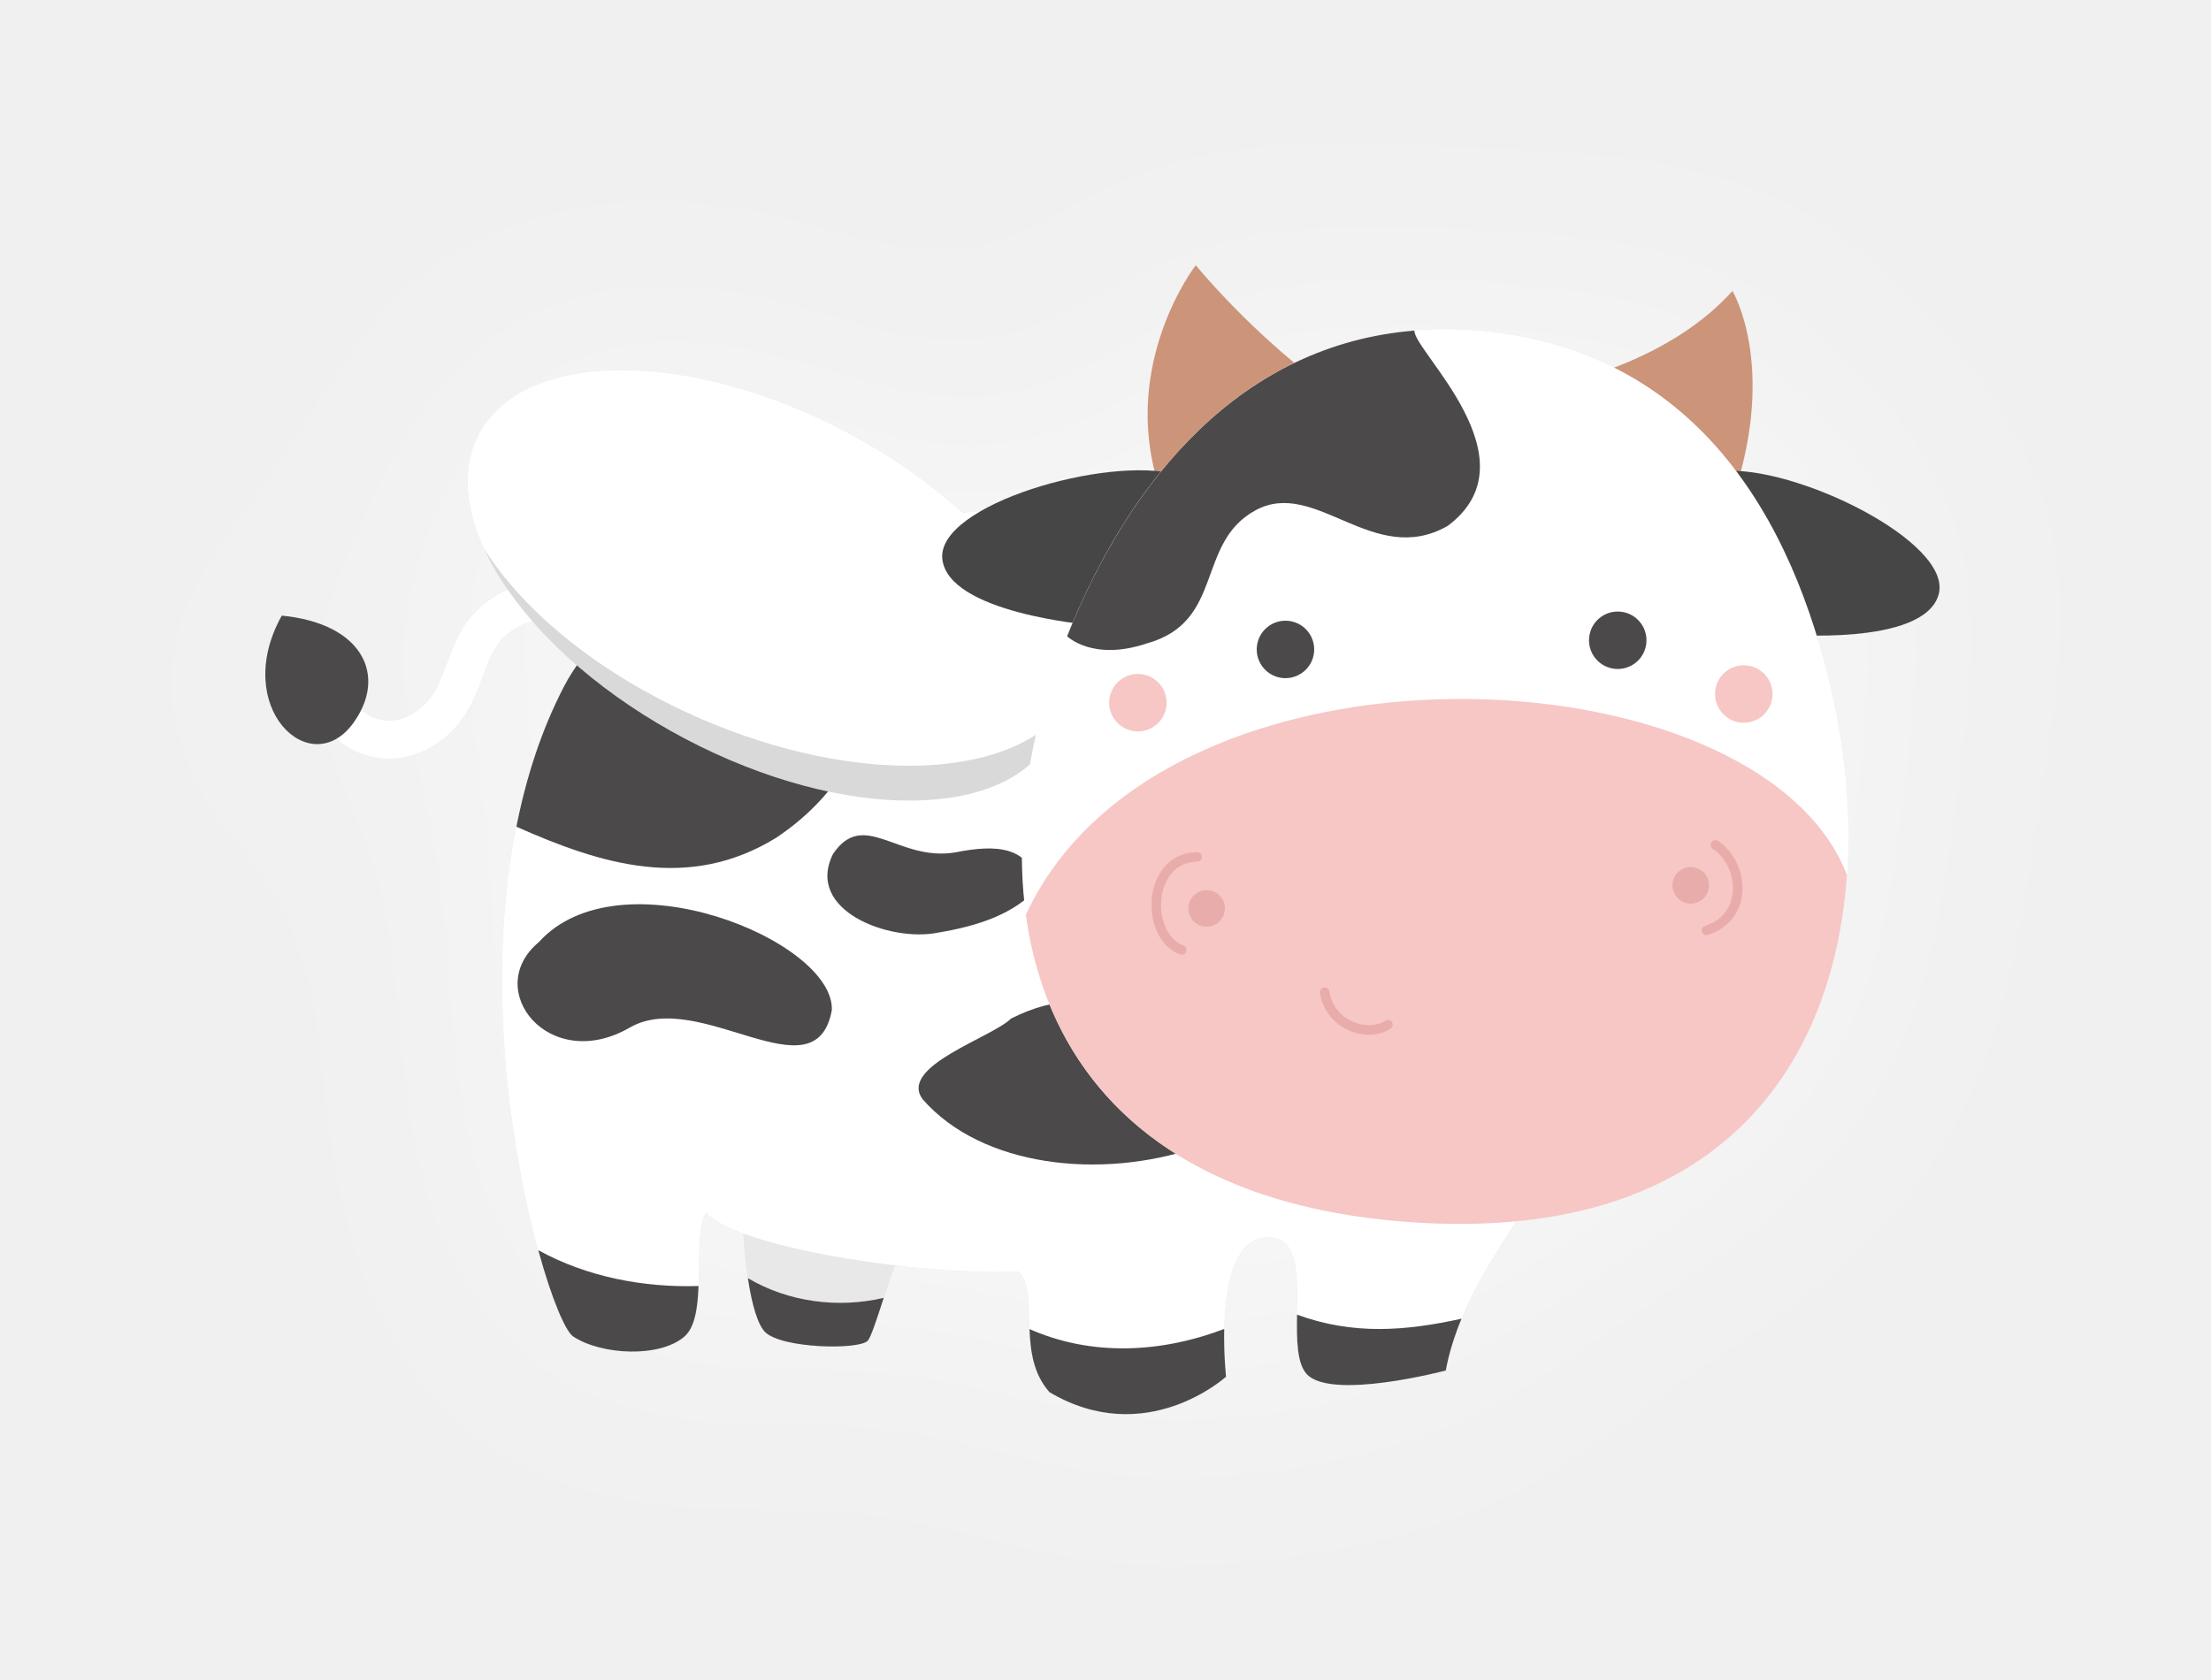
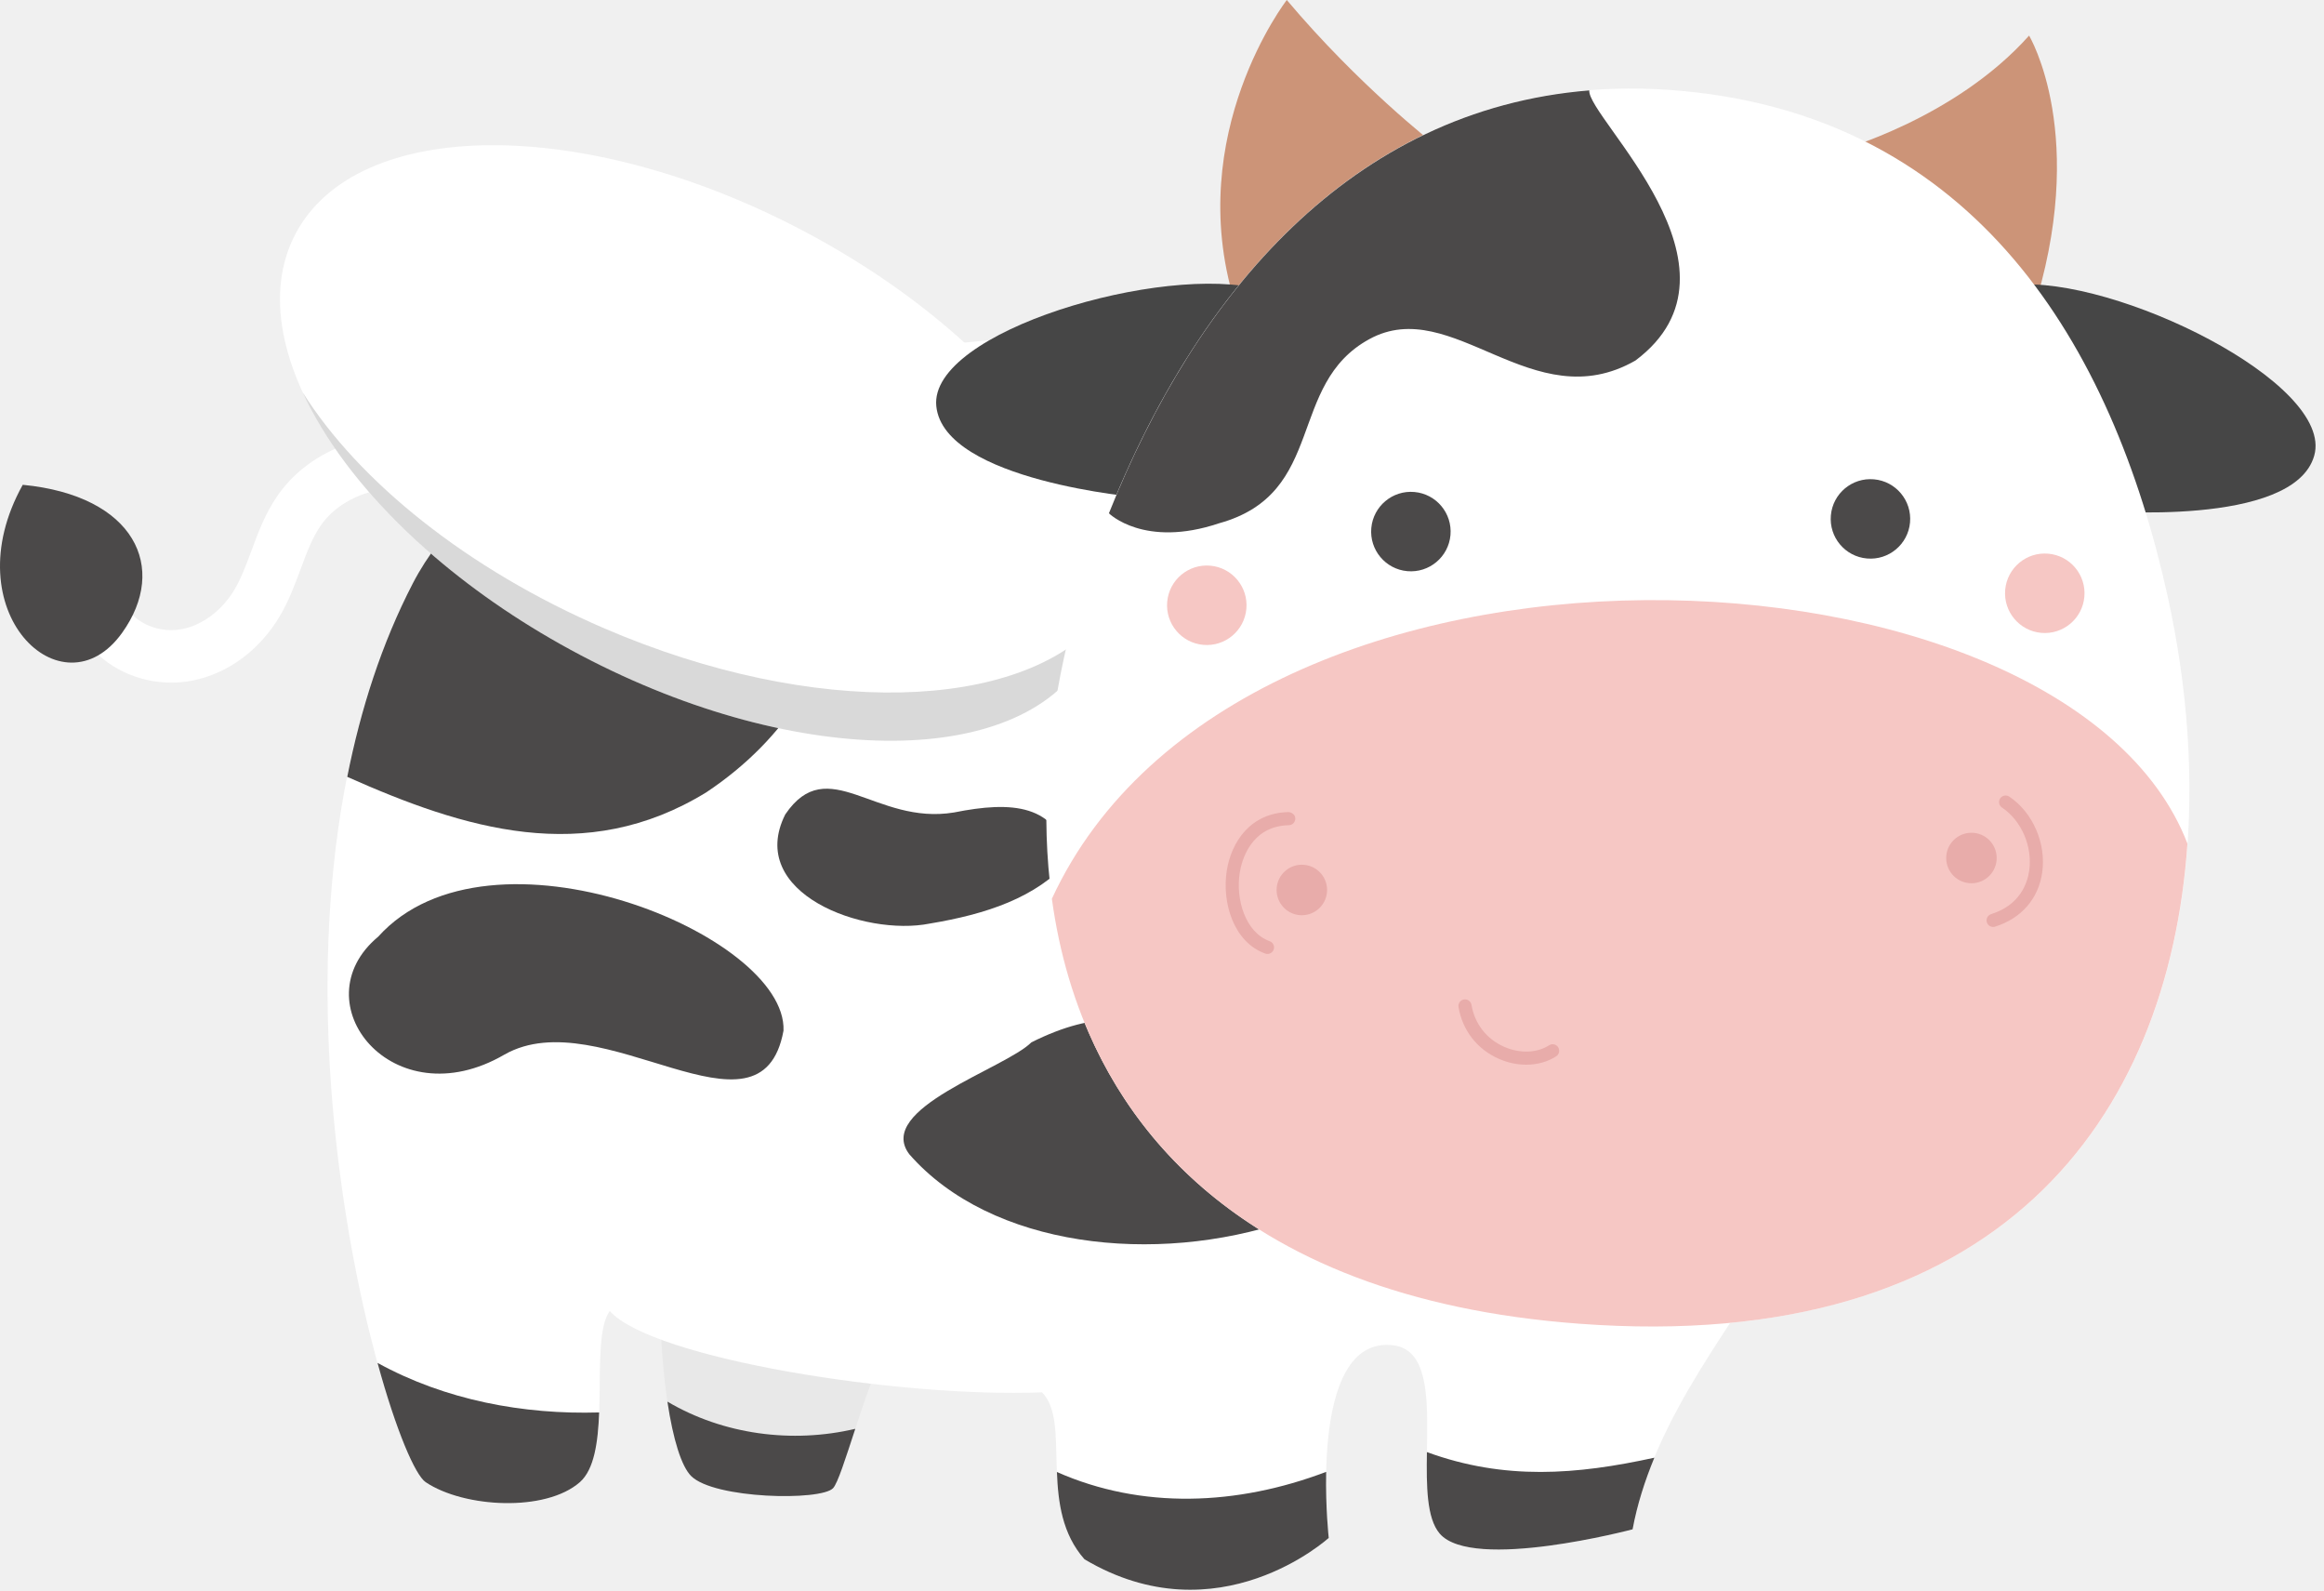
- <svg xmlns="http://www.w3.org/2000/svg" width="125" height="95" viewBox="0 0 125 95" fill="none">
-   <g filter="url(#filter0_d_272_691)">
-     <path d="M22.005 42.896C22.297 42.896 22.59 42.868 22.881 42.81C24.322 42.521 25.617 41.563 26.436 40.182C26.808 39.552 27.051 38.897 27.286 38.264C27.535 37.593 27.77 36.959 28.128 36.452C29.077 35.112 31.122 34.57 32.889 35.192C34.542 35.773 35.967 37.241 36.798 39.218C37.029 39.765 37.659 40.021 38.204 39.792C38.751 39.562 39.007 38.932 38.778 38.386C37.71 35.851 35.824 33.949 33.602 33.167C30.918 32.222 27.881 33.083 26.375 35.212C25.854 35.949 25.558 36.747 25.273 37.518C25.062 38.087 24.862 38.625 24.589 39.088C24.088 39.933 23.292 40.538 22.46 40.705C21.622 40.872 20.723 40.564 20.271 39.956C19.918 39.48 19.246 39.38 18.769 39.735C18.294 40.088 18.195 40.761 18.549 41.237C19.326 42.282 20.644 42.896 22.005 42.896Z" fill="white" />
-     <path d="M52.031 68.674C50.715 70.131 49.512 75.337 49.053 75.816C48.55 76.341 44.201 76.258 43.255 75.322C42.402 74.477 41.782 70.364 42.041 65.561L52.031 68.674Z" fill="#E8E8E8" />
-     <path d="M49.962 73.39C49.562 74.607 49.243 75.618 49.053 75.817C48.549 76.342 44.201 76.259 43.255 75.322C42.858 74.93 42.514 73.825 42.283 72.279C44.571 73.63 47.384 73.998 49.962 73.39Z" fill="#4B4949" />
-     <path d="M87.86 65.602C86.111 68.926 82.612 72.775 81.737 77.498C81.737 77.498 75.19 79.231 73.853 77.672C72.515 76.114 74.465 70.263 71.94 69.975C68.383 69.568 69.316 77.847 69.316 77.847C69.316 77.847 64.799 81.964 59.331 78.722C57.394 76.538 58.818 73.124 57.594 71.899C51.741 72.129 41.652 70.518 39.925 68.575C39.05 69.799 40.099 74.348 38.7 75.573C37.301 76.797 33.976 76.622 32.402 75.573C30.827 74.523 24.529 53.004 31.877 38.834C39.225 24.663 78.938 29.212 78.938 29.212L87.86 65.602Z" fill="white" />
-     <path d="M68.035 61.867C68.386 62.569 68.049 63.728 67.624 64.897C62.215 66.723 55.507 65.983 52.171 62.17C50.755 60.304 56.087 58.671 57.16 57.597C62.528 54.913 64.277 58.646 68.035 61.867Z" fill="#4B4949" />
-     <path d="M31.878 38.834C34.243 34.273 39.963 31.653 46.63 30.195C48.85 32.132 49.649 35.04 49.248 38.248C49.248 42.006 47.101 45.227 43.88 47.374C38.92 50.426 33.961 48.868 29.194 46.748C29.743 43.986 30.6 41.298 31.878 38.834Z" fill="#4B4949" />
-     <path d="M47.098 48.285C48.844 45.707 50.779 48.738 54 48.202C56.357 47.73 58.21 47.843 58.709 50.157C57.348 51.691 55.316 52.358 53.005 52.743C50.321 53.279 45.488 51.505 47.098 48.285Z" fill="#4B4949" />
-     <path d="M30.459 53.279C35.016 48.217 47.181 53.19 47.028 57.119C46.111 62.119 39.568 55.852 35.622 58.096C31.05 60.757 27.239 55.963 30.459 53.279Z" fill="#4B4949" />
-     <path d="M39.492 72.721C39.446 73.931 39.295 75.053 38.7 75.573C37.301 76.798 33.977 76.623 32.403 75.573C31.973 75.287 31.191 73.468 30.432 70.696C33.214 72.226 36.408 72.814 39.492 72.721Z" fill="#4B4949" />
-     <path d="M69.211 75.149C69.18 76.629 69.316 77.848 69.316 77.848C69.316 77.848 64.799 81.965 59.332 78.723C58.414 77.688 58.252 76.379 58.204 75.155C61.667 76.686 65.559 76.535 69.211 75.149Z" fill="#4B4949" />
-     <path d="M82.627 74.57C82.24 75.509 81.925 76.483 81.737 77.499C81.737 77.499 75.19 79.232 73.852 77.673C73.313 77.045 73.308 75.719 73.329 74.341C76.506 75.503 79.448 75.266 82.627 74.57Z" fill="#4B4949" />
-     <path d="M15.93 34.812C20.506 35.255 21.9 38.201 19.989 40.865C17.554 44.26 13.051 39.979 15.93 34.812Z" fill="#4B4949" />
-     <path d="M59.489 41.644C56.975 46.431 47.681 46.489 38.731 41.772C29.78 37.056 24.562 29.351 27.076 24.563C29.59 19.775 38.884 19.718 47.835 24.434C56.786 29.151 62.004 36.856 59.489 41.644Z" fill="white" />
-     <path d="M59.973 40.331C56.724 44.09 48.265 44.362 39.715 40.684C34.076 38.258 29.65 34.654 27.376 31.039C29.123 34.831 33.219 38.868 38.731 41.772C47.681 46.489 56.975 46.431 59.489 41.644C59.708 41.227 59.869 40.788 59.973 40.331Z" fill="black" fill-opacity="0.15" />
-     <path d="M73.586 20.852C73.586 20.852 70.561 18.511 67.601 15C67.601 15 63.374 20.458 65.462 27.313L73.586 20.852Z" fill="#CC9478" />
-     <path d="M61.59 35.331C61.59 35.331 53.587 34.661 53.274 31.601C52.962 28.541 62.582 25.743 66.568 26.835L61.59 35.331Z" fill="#464646" />
-     <path d="M90.125 21.165C90.125 21.165 94.888 19.882 97.944 16.455C97.944 16.455 100.424 20.565 98.067 27.849L90.125 21.165Z" fill="#CC9478" />
-     <path d="M100.768 35.867C100.768 35.867 108.768 36.58 109.601 33.619C110.434 30.657 101.435 26.251 97.322 26.644L100.768 35.867Z" fill="#464646" />
-     <path d="M83.843 18.724C71.34 17.53 63.682 26.657 59.813 37.327C54.839 51.045 58.06 67.486 79.532 69.093C101.853 70.763 106.825 53.97 103.613 39.387C101.331 29.029 95.711 19.856 83.843 18.724Z" fill="white" />
-     <path d="M81.854 29.733C77.648 32.143 74.377 27.004 70.979 28.857C67.58 30.71 69.252 35.162 64.832 36.385C61.769 37.411 60.33 35.977 60.33 35.977C63.892 27.037 70.223 19.486 79.966 18.694C79.879 19.811 86.871 25.974 81.854 29.733Z" fill="#4B4949" />
-     <path d="M104.418 49.476C103.644 60.676 96.757 70.383 79.533 69.094C65.443 68.04 59.212 60.597 57.998 51.729C65.713 35.054 99.471 36.612 104.418 49.476Z" fill="#F6C7C4" />
-     <path d="M89.842 36.061C89.762 36.955 90.422 37.744 91.316 37.823C92.209 37.903 92.998 37.243 93.078 36.35C93.157 35.456 92.498 34.667 91.604 34.588C90.71 34.508 89.921 35.168 89.842 36.061Z" fill="#4B4949" />
-     <path d="M96.968 39.101C96.889 39.994 97.548 40.783 98.442 40.863C99.336 40.942 100.125 40.283 100.204 39.389C100.284 38.495 99.624 37.706 98.73 37.627C97.837 37.547 97.048 38.207 96.968 39.101Z" fill="#F6C7C4" />
-     <path d="M62.713 39.591C62.633 40.484 63.293 41.273 64.187 41.353C65.08 41.432 65.869 40.773 65.949 39.879C66.028 38.986 65.369 38.197 64.475 38.117C63.581 38.038 62.793 38.697 62.713 39.591Z" fill="#F6C7C4" />
-     <path d="M71.056 36.579C70.976 37.473 71.636 38.262 72.529 38.342C73.423 38.421 74.212 37.761 74.292 36.868C74.371 35.974 73.712 35.185 72.818 35.106C71.925 35.026 71.136 35.686 71.056 36.579Z" fill="#4B4949" />
-     <path d="M77.389 58.51C77.836 58.51 78.263 58.395 78.614 58.167C78.739 58.086 78.773 57.92 78.693 57.795C78.612 57.671 78.445 57.637 78.322 57.717C77.831 58.036 77.129 58.06 76.49 57.78C75.769 57.464 75.281 56.839 75.151 56.064C75.126 55.918 74.986 55.821 74.841 55.844C74.695 55.869 74.597 56.007 74.621 56.153C74.781 57.109 75.384 57.882 76.274 58.272C76.637 58.431 77.02 58.51 77.389 58.51Z" fill="#E8ACAA" />
-     <path d="M67.189 51.278C67.138 51.846 67.557 52.347 68.125 52.398C68.692 52.448 69.194 52.029 69.244 51.461C69.295 50.894 68.876 50.392 68.308 50.342C67.741 50.291 67.239 50.711 67.189 51.278Z" fill="#E8ACAA" />
-     <path d="M94.56 49.972C94.51 50.539 94.929 51.041 95.496 51.091C96.064 51.142 96.565 50.723 96.616 50.155C96.666 49.587 96.248 49.086 95.68 49.036C95.112 48.985 94.611 49.404 94.56 49.972Z" fill="#E8ACAA" />
-     <path d="M96.475 52.881C96.501 52.881 96.528 52.877 96.555 52.869C97.626 52.533 98.328 51.727 98.481 50.656C98.651 49.472 98.097 48.197 97.134 47.554C97.012 47.473 96.845 47.505 96.762 47.629C96.679 47.752 96.713 47.918 96.836 48.001C97.633 48.533 98.091 49.593 97.95 50.579C97.878 51.083 97.58 51.985 96.395 52.356C96.253 52.401 96.174 52.551 96.218 52.693C96.254 52.807 96.36 52.881 96.475 52.881Z" fill="#E8ACAA" />
-     <path d="M66.812 53.984C66.922 53.984 67.026 53.915 67.065 53.806C67.115 53.667 67.042 53.513 66.902 53.463C65.91 53.109 65.501 51.756 65.68 50.651C65.751 50.208 66.108 48.757 67.686 48.723C67.835 48.72 67.952 48.597 67.948 48.448C67.946 48.3 67.824 48.203 67.674 48.186C66.091 48.22 65.332 49.438 65.15 50.566C64.939 51.869 65.418 53.504 66.722 53.969C66.752 53.979 66.783 53.984 66.812 53.984Z" fill="#E8ACAA" />
-   </g>
-   <defs>
-     <filter id="filter0_d_272_691" x="0.2" y="0.2" width="124.255" height="94.568" filterUnits="userSpaceOnUse" color-interpolation-filters="sRGB">
-       <feFlood flood-opacity="0" result="BackgroundImageFix" />
-       <feColorMatrix in="SourceAlpha" type="matrix" values="0 0 0 0 0 0 0 0 0 0 0 0 0 0 0 0 0 0 127 0" result="hardAlpha" />
-       <feOffset />
-       <feGaussianBlur stdDeviation="7.4" />
-       <feComposite in2="hardAlpha" operator="out" />
-       <feColorMatrix type="matrix" values="0 0 0 0 1 0 0 0 0 1 0 0 0 0 1 0 0 0 0.5 0" />
-       <feBlend mode="normal" in2="BackgroundImageFix" result="effect1_dropShadow_272_691" />
-       <feBlend mode="normal" in="SourceGraphic" in2="effect1_dropShadow_272_691" result="shape" />
-     </filter>
-   </defs>
+ <svg xmlns="http://www.w3.org/2000/svg" width="95" height="65" viewBox="0 0 95 65" fill="none">
+   <path d="M7.005 27.896C7.297 27.896 7.59 27.868 7.881 27.81C9.322 27.521 10.617 26.563 11.436 25.182C11.809 24.552 12.051 23.897 12.286 23.264C12.535 22.593 12.77 21.959 13.128 21.452C14.077 20.112 16.122 19.57 17.889 20.192C19.542 20.773 20.966 22.241 21.799 24.218C22.029 24.765 22.659 25.021 23.204 24.792C23.751 24.562 24.007 23.932 23.778 23.386C22.71 20.851 20.824 18.949 18.602 18.167C15.918 17.223 12.881 18.083 11.376 20.212C10.854 20.949 10.559 21.747 10.273 22.518C10.062 23.087 9.862 23.625 9.589 24.088C9.088 24.933 8.292 25.538 7.46 25.705C6.622 25.872 5.723 25.564 5.271 24.956C4.918 24.48 4.246 24.381 3.769 24.735C3.294 25.088 3.195 25.761 3.549 26.237C4.326 27.282 5.644 27.896 7.005 27.896Z" fill="white" />
+   <path d="M37.031 53.674C35.715 55.131 34.512 60.337 34.053 60.816C33.55 61.341 29.201 61.258 28.256 60.322C27.402 59.477 26.782 55.364 27.041 50.561L37.031 53.674Z" fill="#E8E8E8" />
+   <path d="M34.962 58.39C34.562 59.607 34.243 60.618 34.053 60.817C33.549 61.342 29.201 61.259 28.255 60.322C27.858 59.93 27.514 58.825 27.283 57.279C29.571 58.63 32.384 58.998 34.962 58.39Z" fill="#4B4949" />
+   <path d="M72.86 50.602C71.111 53.926 67.612 57.775 66.737 62.498C66.737 62.498 60.19 64.231 58.852 62.672C57.515 61.114 59.465 55.264 56.94 54.975C53.383 54.568 54.316 62.847 54.316 62.847C54.316 62.847 49.799 66.964 44.331 63.722C42.394 61.538 43.818 58.124 42.594 56.899C36.741 57.129 26.652 55.518 24.925 53.575C24.05 54.8 25.099 59.348 23.7 60.573C22.301 61.797 18.976 61.622 17.402 60.573C15.827 59.523 9.529 38.004 16.877 23.834C24.225 9.663 63.938 14.212 63.938 14.212L72.86 50.602Z" fill="white" />
+   <path d="M53.035 46.867C53.386 47.569 53.049 48.728 52.623 49.897C47.215 51.723 40.507 50.983 37.171 47.17C35.755 45.304 41.087 43.671 42.16 42.597C47.528 39.913 49.277 43.646 53.035 46.867Z" fill="#4B4949" />
+   <path d="M16.878 23.834C19.243 19.273 24.963 16.653 31.63 15.195C33.85 17.132 34.649 20.04 34.248 23.248C34.248 27.006 32.101 30.227 28.88 32.374C23.921 35.426 18.961 33.868 14.194 31.747C14.743 28.986 15.6 26.298 16.878 23.834Z" fill="#4B4949" />
+   <path d="M32.098 33.285C33.844 30.707 35.779 33.738 39 33.202C41.357 32.73 43.21 32.843 43.709 35.157C42.348 36.691 40.316 37.358 38.005 37.743C35.321 38.279 30.488 36.505 32.098 33.285Z" fill="#4B4949" />
+   <path d="M15.459 38.279C20.015 33.217 32.181 38.19 32.028 42.119C31.111 47.119 24.568 40.852 20.622 43.096C16.05 45.757 12.239 40.963 15.459 38.279Z" fill="#4B4949" />
+   <path d="M24.492 57.721C24.446 58.931 24.295 60.053 23.701 60.573C22.301 61.798 18.977 61.623 17.403 60.573C16.973 60.287 16.191 58.468 15.432 55.696C18.214 57.226 21.408 57.813 24.492 57.721Z" fill="#4B4949" />
+   <path d="M54.211 60.149C54.18 61.629 54.316 62.848 54.316 62.848C54.316 62.848 49.799 66.965 44.332 63.723C43.414 62.688 43.252 61.379 43.204 60.155C46.667 61.686 50.559 61.535 54.211 60.149Z" fill="#4B4949" />
+   <path d="M67.627 59.57C67.24 60.509 66.925 61.483 66.737 62.498C66.737 62.498 60.19 64.232 58.852 62.673C58.313 62.045 58.308 60.719 58.329 59.341C61.506 60.503 64.448 60.267 67.627 59.57Z" fill="#4B4949" />
+   <path d="M0.93 19.812C5.506 20.255 6.9 23.201 4.989 25.865C2.554 29.26 -1.949 24.979 0.93 19.812Z" fill="#4B4949" />
+   <path d="M44.489 26.644C41.975 31.431 32.681 31.489 23.731 26.772C14.78 22.055 9.562 14.351 12.076 9.563C14.59 4.775 23.884 4.718 32.835 9.434C41.786 14.151 47.004 21.856 44.489 26.644Z" fill="white" />
+   <path d="M44.973 25.331C41.724 29.09 33.265 29.362 24.715 25.684C19.076 23.258 14.65 19.654 12.376 16.039C14.123 19.831 18.219 23.868 23.731 26.772C32.681 31.489 41.975 31.431 44.489 26.644C44.708 26.227 44.869 25.788 44.973 25.331Z" fill="black" fill-opacity="0.15" />
+   <path d="M58.586 5.852C58.586 5.852 55.561 3.511 52.601 0C52.601 0 48.374 5.458 50.462 12.313L58.586 5.852Z" fill="#CC9478" />
+   <path d="M46.59 20.331C46.59 20.331 38.587 19.661 38.274 16.601C37.962 13.541 47.582 10.743 51.568 11.835L46.59 20.331Z" fill="#464646" />
+   <path d="M75.125 6.165C75.125 6.165 79.888 4.882 82.944 1.455C82.944 1.455 85.424 5.565 83.067 12.849L75.125 6.165Z" fill="#CC9478" />
+   <path d="M85.768 20.867C85.768 20.867 93.768 21.58 94.601 18.619C95.434 15.657 86.435 11.251 82.322 11.644L85.768 20.867Z" fill="#464646" />
+   <path d="M68.843 3.724C56.34 2.53 48.682 11.657 44.813 22.326C39.839 36.045 43.06 52.486 64.532 54.093C86.853 55.764 91.825 38.97 88.613 24.387C86.331 14.029 80.711 4.856 68.843 3.724Z" fill="white" />
+   <path d="M66.854 14.733C62.648 17.143 59.377 12.004 55.979 13.857C52.58 15.71 54.252 20.162 49.831 21.385C46.769 22.412 45.33 20.977 45.33 20.977C48.892 12.037 55.223 4.486 64.966 3.694C64.879 4.812 71.871 10.974 66.854 14.733Z" fill="#4B4949" />
+   <path d="M89.418 34.476C88.644 45.676 81.757 55.383 64.533 54.094C50.443 53.04 44.212 45.597 42.998 36.729C50.713 20.054 84.471 21.612 89.418 34.476Z" fill="#F6C7C4" />
+   <path d="M74.842 21.061C74.762 21.955 75.422 22.744 76.316 22.823C77.209 22.903 77.998 22.243 78.078 21.35C78.157 20.456 77.498 19.667 76.604 19.588C75.71 19.508 74.921 20.168 74.842 21.061Z" fill="#4B4949" />
+   <path d="M81.968 24.101C81.889 24.994 82.548 25.783 83.442 25.863C84.336 25.942 85.124 25.283 85.204 24.389C85.284 23.495 84.624 22.706 83.73 22.627C82.837 22.547 82.048 23.207 81.968 24.101Z" fill="#F6C7C4" />
+   <path d="M47.713 24.591C47.633 25.485 48.293 26.273 49.187 26.353C50.08 26.433 50.869 25.773 50.949 24.879C51.028 23.985 50.369 23.197 49.475 23.117C48.581 23.038 47.793 23.697 47.713 24.591Z" fill="#F6C7C4" />
+   <path d="M56.056 21.579C55.976 22.473 56.636 23.262 57.529 23.341C58.423 23.421 59.212 22.761 59.292 21.868C59.371 20.974 58.712 20.185 57.818 20.106C56.925 20.026 56.136 20.686 56.056 21.579Z" fill="#4B4949" />
+   <path d="M62.389 43.51C62.836 43.51 63.263 43.395 63.614 43.167C63.739 43.086 63.773 42.92 63.693 42.795C63.612 42.671 63.445 42.637 63.322 42.717C62.831 43.036 62.129 43.06 61.489 42.78C60.769 42.464 60.281 41.839 60.151 41.064C60.126 40.918 59.986 40.821 59.842 40.844C59.695 40.869 59.597 41.007 59.621 41.153C59.781 42.109 60.384 42.882 61.274 43.272C61.637 43.431 62.02 43.51 62.389 43.51Z" fill="#E8ACAA" />
+   <path d="M52.189 36.278C52.138 36.846 52.557 37.347 53.125 37.398C53.693 37.448 54.194 37.029 54.244 36.461C54.295 35.894 53.876 35.392 53.308 35.342C52.741 35.291 52.239 35.711 52.189 36.278Z" fill="#E8ACAA" />
+   <path d="M79.56 34.972C79.51 35.539 79.929 36.041 80.496 36.091C81.064 36.142 81.565 35.723 81.616 35.155C81.666 34.587 81.248 34.086 80.68 34.036C80.112 33.985 79.611 34.404 79.56 34.972Z" fill="#E8ACAA" />
+   <path d="M81.475 37.881C81.501 37.881 81.528 37.877 81.555 37.869C82.626 37.533 83.328 36.727 83.481 35.656C83.651 34.472 83.097 33.197 82.134 32.554C82.012 32.473 81.845 32.505 81.762 32.629C81.679 32.752 81.713 32.918 81.836 33.001C82.633 33.533 83.091 34.593 82.95 35.579C82.878 36.083 82.58 36.985 81.395 37.356C81.253 37.401 81.174 37.551 81.218 37.693C81.254 37.807 81.36 37.881 81.475 37.881Z" fill="#E8ACAA" />
+   <path d="M51.812 38.984C51.922 38.984 52.026 38.915 52.065 38.806C52.115 38.667 52.042 38.513 51.902 38.463C50.91 38.109 50.501 36.756 50.68 35.651C50.752 35.208 51.108 33.757 52.686 33.723C52.834 33.72 52.952 33.597 52.949 33.448C52.946 33.3 52.824 33.203 52.674 33.186C51.091 33.22 50.332 34.438 50.15 35.566C49.939 36.869 50.419 38.504 51.722 38.969C51.752 38.979 51.783 38.984 51.812 38.984Z" fill="#E8ACAA" />
</svg>
